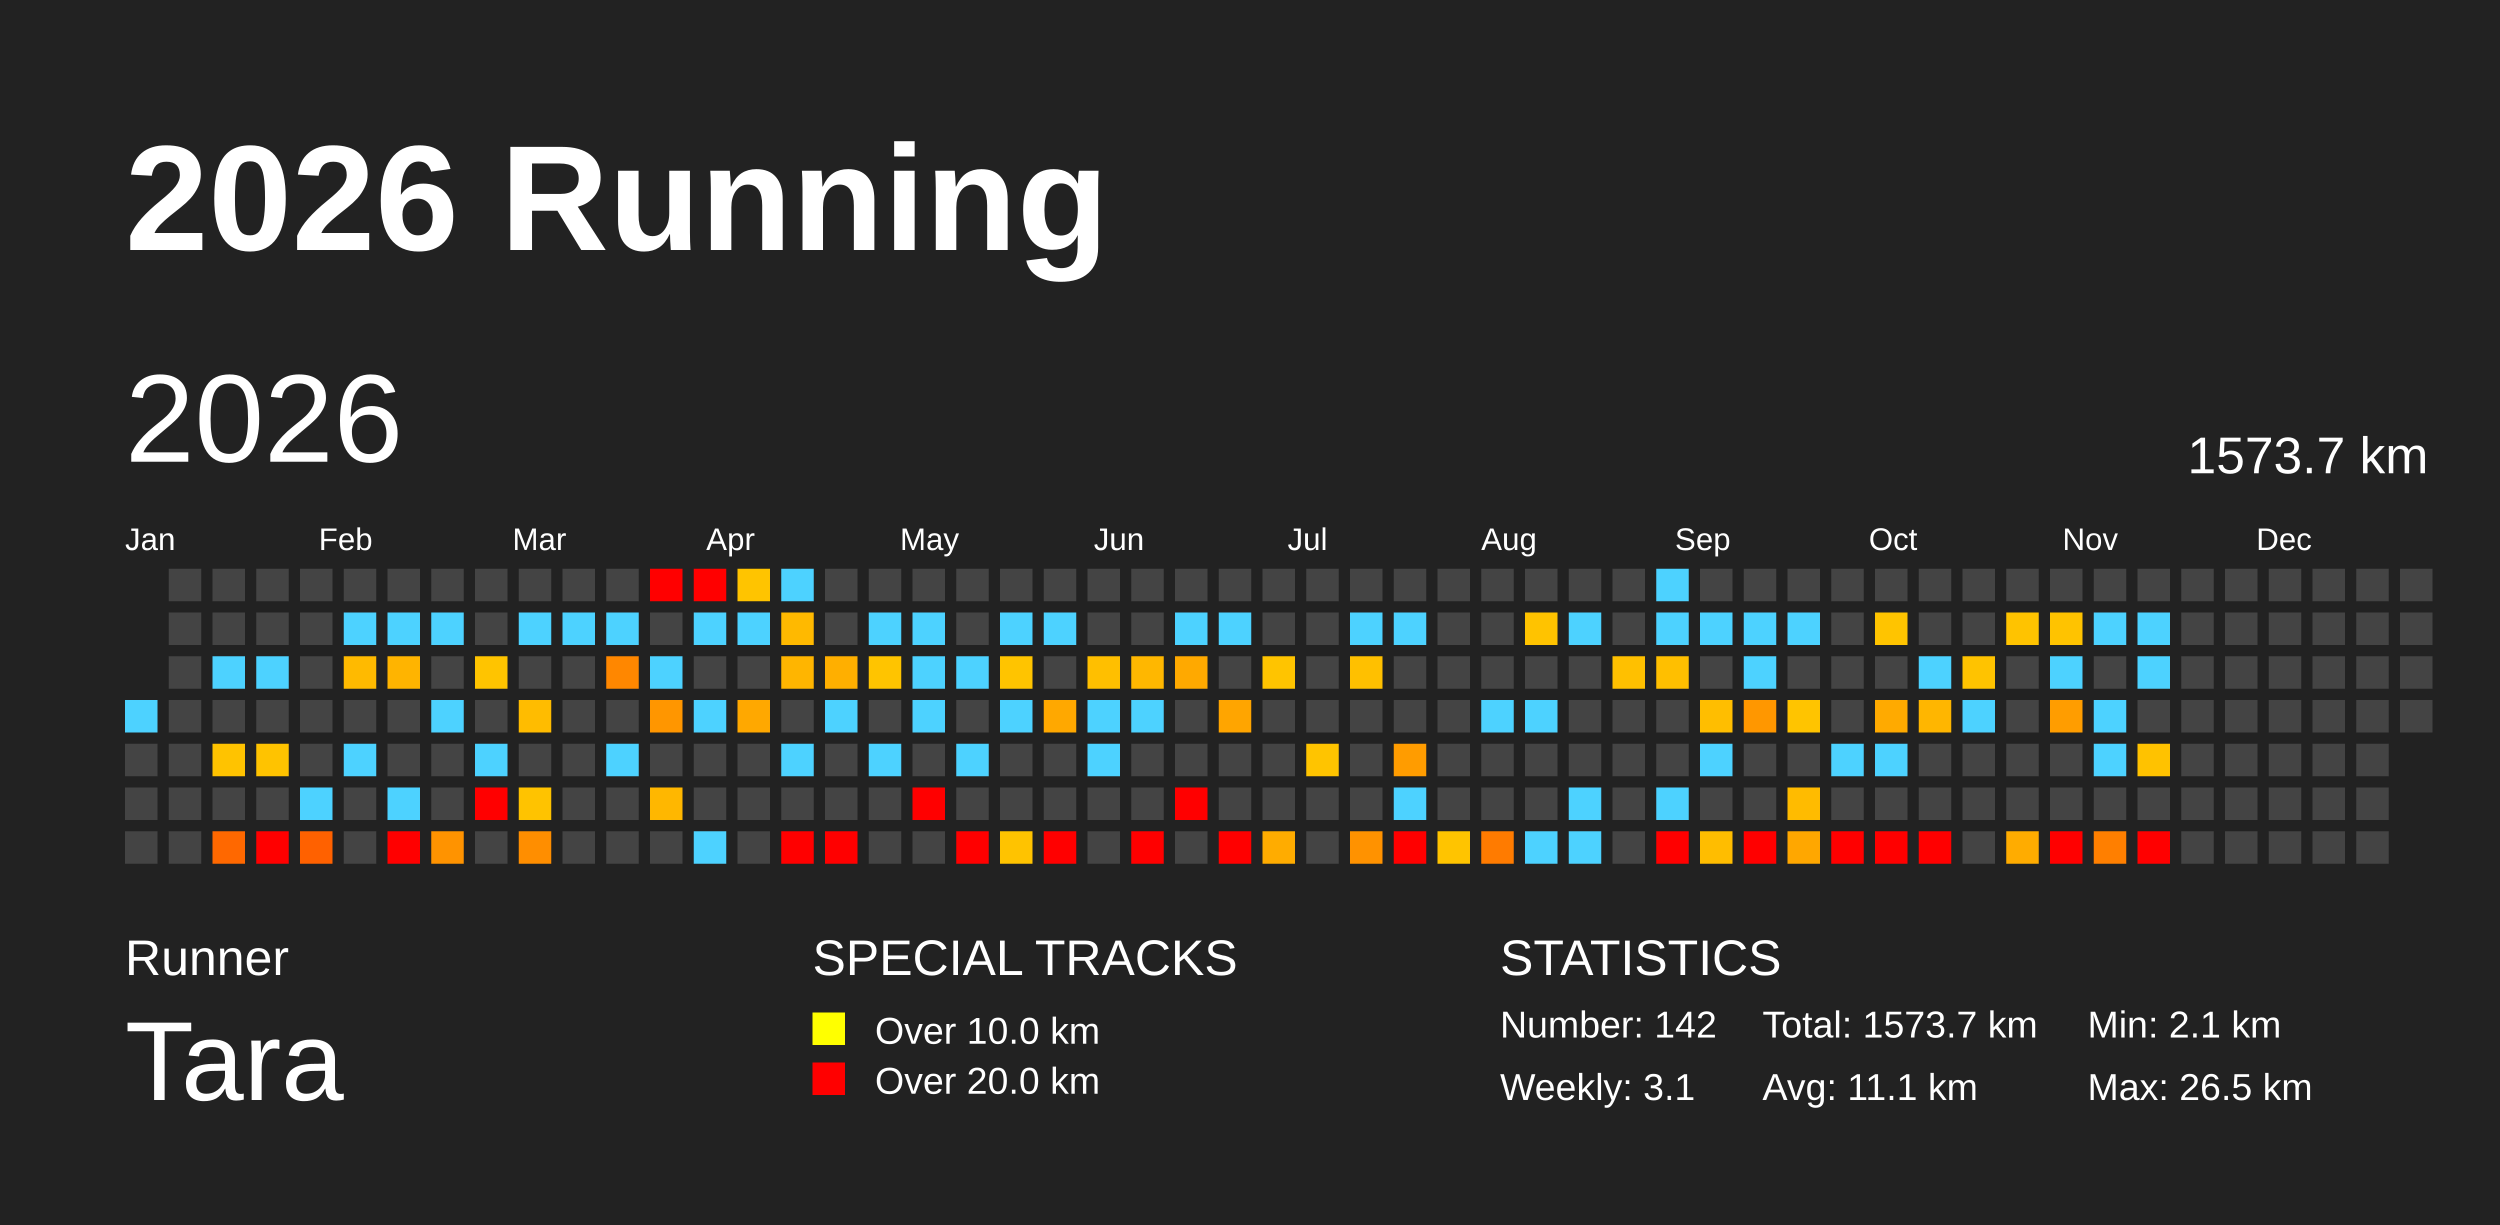
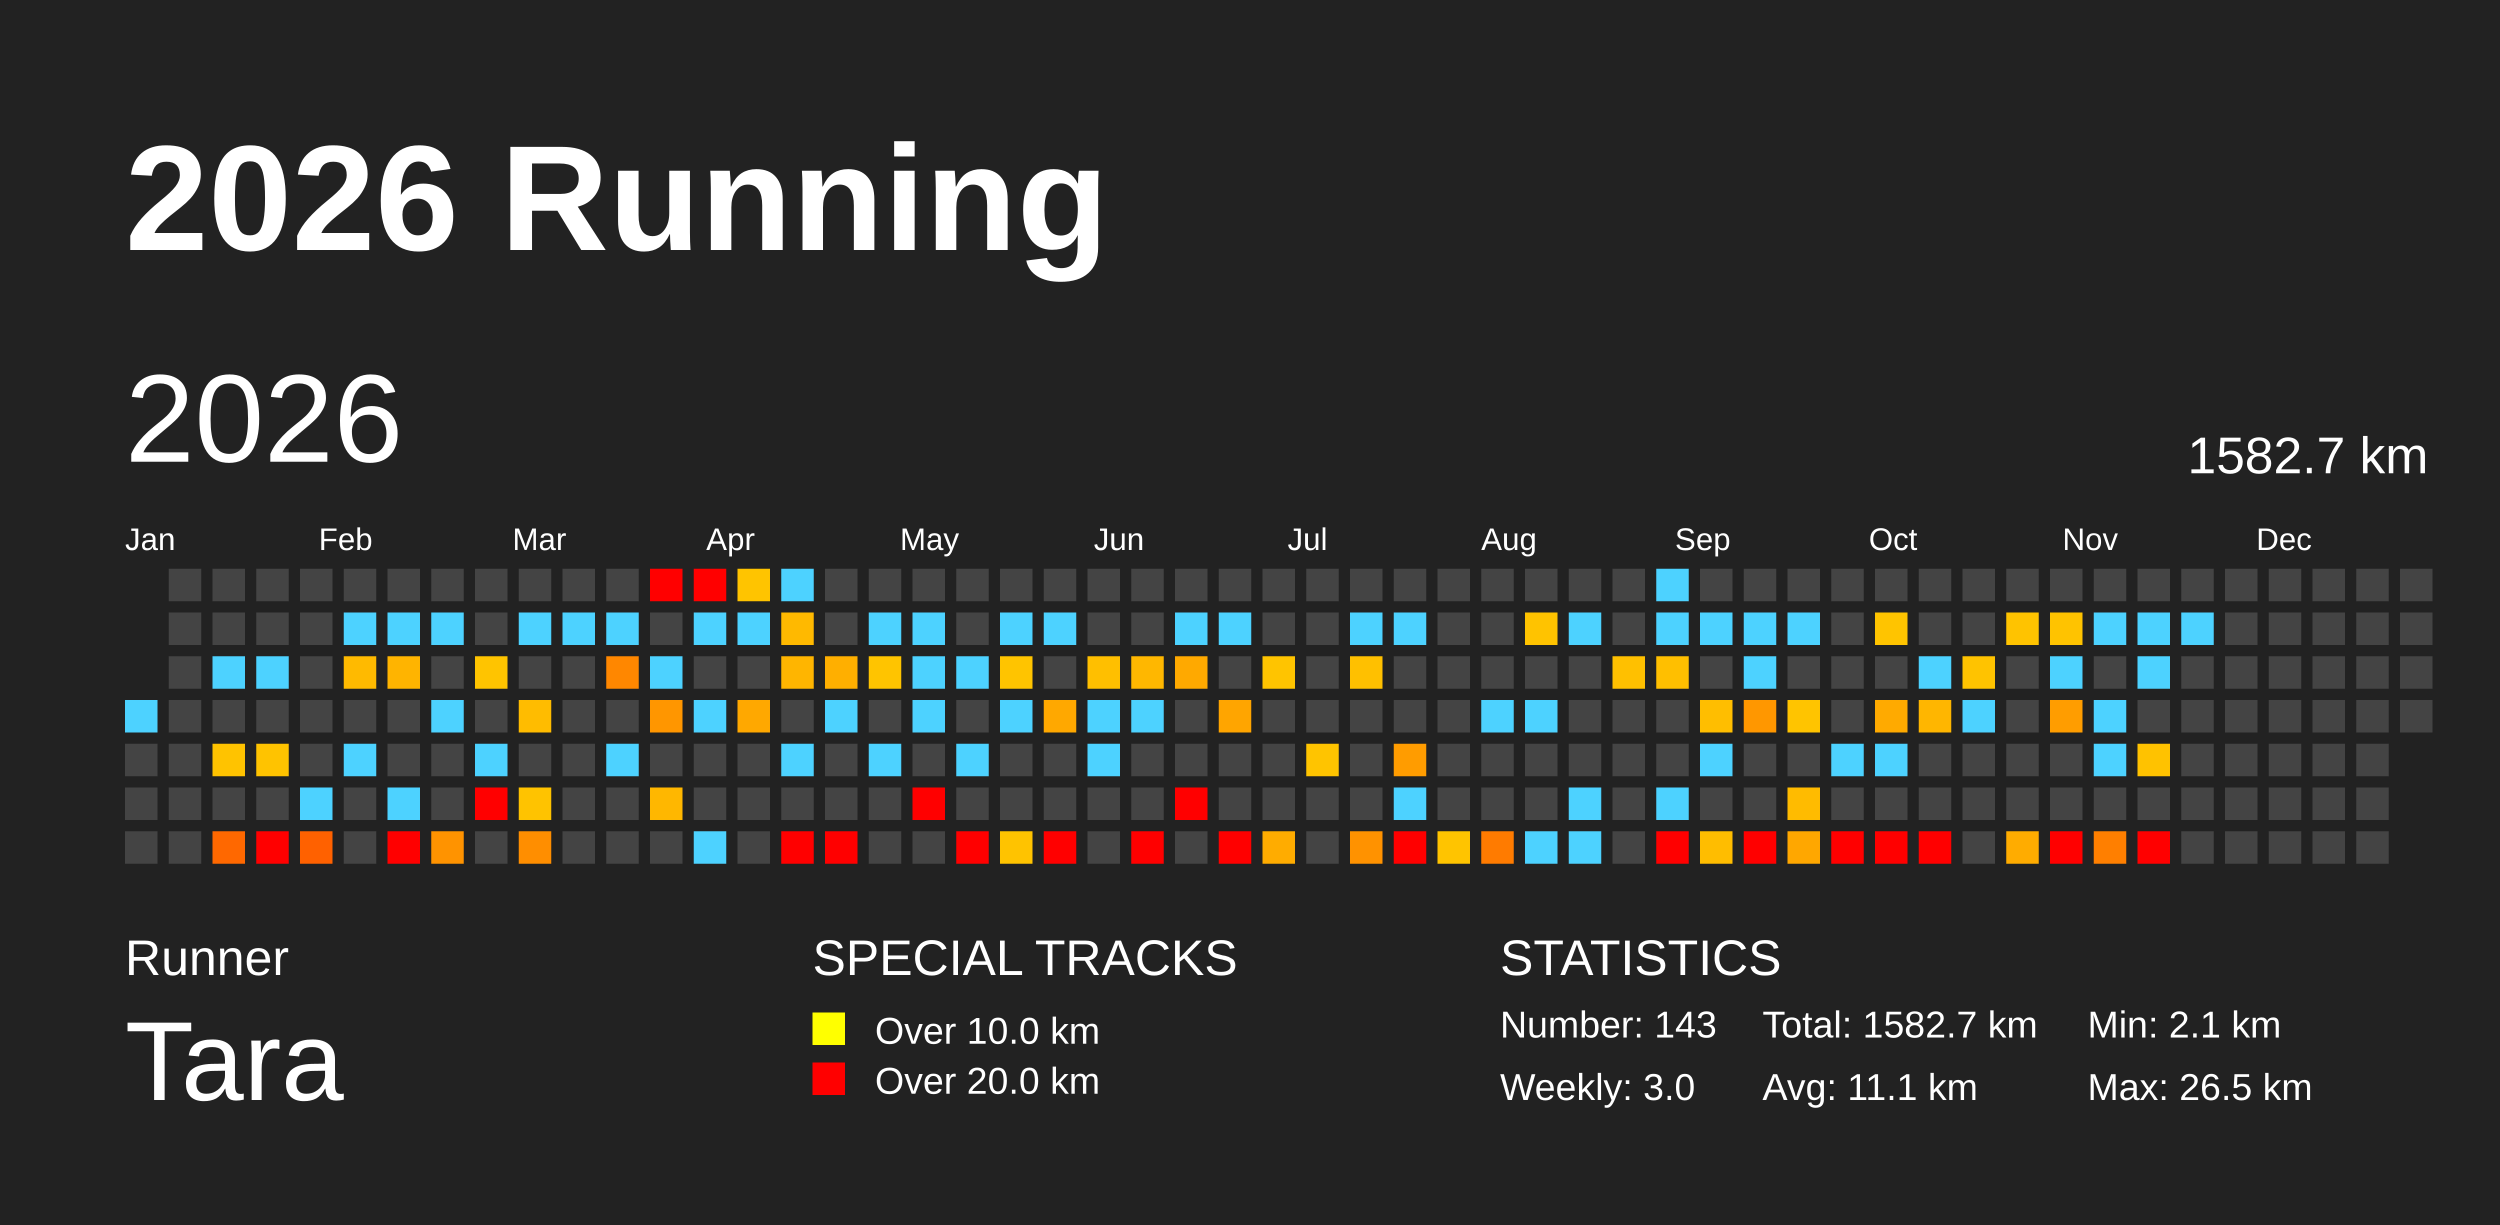
<svg xmlns="http://www.w3.org/2000/svg" baseProfile="full" height="98mm" version="1.1" viewBox="0,0,200,98" width="200mm">
  <defs>
    <pattern height="2" id="indoor-stripe" patternUnits="userSpaceOnUse" width="2">
      <line stroke="white" stroke-opacity="0.45" stroke-width="0.5" x1="0" x2="2" y1="2" y2="0" />
    </pattern>
  </defs>
  <rect fill="#222222" height="98" width="200" x="0" y="0" />
  <text fill="#FFFFFF" style="font-size:12px; font-family:Arial; font-weight:bold;" x="10" y="20">2026 Running</text>
  <text fill="#FFFFFF" style="font-size:4px; font-family:Arial" x="10" y="78">Runner</text>
  <text fill="#FFFFFF" style="font-size:9px; font-family:Arial" x="10" y="88">Tara</text>
  <text fill="#FFFFFF" style="font-size:4px; font-family:Arial" x="65" y="78">SPECIAL TRACKS</text>
  <rect fill="yellow" height="2.6" width="2.6" x="65" y="81" />
  <text fill="#FFFFFF" style="font-size:3px; font-family:Arial" x="70" y="83.5">Over 10.0 km</text>
  <rect fill="red" height="2.6" width="2.6" x="65" y="85" />
  <text fill="#FFFFFF" style="font-size:3px; font-family:Arial" x="70" y="87.5">Over 20.0 km</text>
  <text fill="#FFFFFF" style="font-size:4px; font-family:Arial" x="120" y="78">STATISTICS</text>
-   <text fill="#FFFFFF" style="font-size:3px; font-family:Arial" x="120" y="83">Number: 142</text>
-   <text fill="#FFFFFF" style="font-size:3px; font-family:Arial" x="120" y="88">Weekly: 3.1</text>
-   <text fill="#FFFFFF" style="font-size:3px; font-family:Arial" x="141" y="83">Total: 1573.7 km</text>
+   <text fill="#FFFFFF" style="font-size:3px; font-family:Arial" x="120" y="83">Number: 143</text>
+   <text fill="#FFFFFF" style="font-size:3px; font-family:Arial" x="120" y="88">Weekly: 3.0</text>
+   <text fill="#FFFFFF" style="font-size:3px; font-family:Arial" x="141" y="83">Total: 1582.7 km</text>
  <text fill="#FFFFFF" style="font-size:3px; font-family:Arial" x="141" y="88">Avg: 11.1 km</text>
  <text fill="#FFFFFF" style="font-size:3px; font-family:Arial" x="167" y="83">Min: 2.1 km</text>
  <text fill="#FFFFFF" style="font-size:3px; font-family:Arial" x="167" y="88">Max: 26.5 km</text>
  <text dominant-baseline="hanging" fill="#FFFFFF" style="font-size:10.0px; font-family:Arial;" x="10" y="30">2026</text>
-   <text dominant-baseline="hanging" fill="#FFFFFF" style="font-size:4.125px; font-family:Arial;" x="175" y="35">1573.7 km</text>
+   <text dominant-baseline="hanging" fill="#FFFFFF" style="font-size:4.125px; font-family:Arial;" x="175" y="35">1582.7 km</text>
  <text fill="#FFFFFF" style="font-size:2.5px; font-family:Arial" x="10.0" y="44">Jan</text>
  <text fill="#FFFFFF" style="font-size:2.5px; font-family:Arial" x="25.5" y="44">Feb</text>
  <text fill="#FFFFFF" style="font-size:2.5px; font-family:Arial" x="41.0" y="44">Mar</text>
  <text fill="#FFFFFF" style="font-size:2.5px; font-family:Arial" x="56.5" y="44">Apr</text>
  <text fill="#FFFFFF" style="font-size:2.5px; font-family:Arial" x="72.0" y="44">May</text>
  <text fill="#FFFFFF" style="font-size:2.5px; font-family:Arial" x="87.5" y="44">Jun</text>
  <text fill="#FFFFFF" style="font-size:2.5px; font-family:Arial" x="103.0" y="44">Jul</text>
  <text fill="#FFFFFF" style="font-size:2.5px; font-family:Arial" x="118.5" y="44">Aug</text>
  <text fill="#FFFFFF" style="font-size:2.5px; font-family:Arial" x="134.0" y="44">Sep</text>
  <text fill="#FFFFFF" style="font-size:2.5px; font-family:Arial" x="149.5" y="44">Oct</text>
  <text fill="#FFFFFF" style="font-size:2.5px; font-family:Arial" x="165.0" y="44">Nov</text>
  <text fill="#FFFFFF" style="font-size:2.5px; font-family:Arial" x="180.5" y="44">Dec</text>
  <rect fill="#4dd2ff" height="2.6" width="2.6" x="10.0" y="56.0" />
  <rect fill="#444444" height="2.6" width="2.6" x="10.0" y="59.5" />
  <rect fill="#444444" height="2.6" width="2.6" x="10.0" y="63.0" />
  <rect fill="#444444" height="2.6" width="2.6" x="10.0" y="66.5" />
  <rect fill="#444444" height="2.6" width="2.6" x="13.5" y="45.5" />
  <rect fill="#444444" height="2.6" width="2.6" x="13.5" y="49.0" />
  <rect fill="#444444" height="2.6" width="2.6" x="13.5" y="52.5" />
  <rect fill="#444444" height="2.6" width="2.6" x="13.5" y="56.0" />
  <rect fill="#444444" height="2.6" width="2.6" x="13.5" y="59.5" />
  <rect fill="#444444" height="2.6" width="2.6" x="13.5" y="63.0" />
  <rect fill="#444444" height="2.6" width="2.6" x="13.5" y="66.5" />
  <rect fill="#444444" height="2.6" width="2.6" x="17.0" y="45.5" />
  <rect fill="#444444" height="2.6" width="2.6" x="17.0" y="49.0" />
  <rect fill="#4dd2ff" height="2.6" width="2.6" x="17.0" y="52.5" />
  <rect fill="#444444" height="2.6" width="2.6" x="17.0" y="56.0" />
  <rect fill="#ffc300" height="2.6" width="2.6" x="17.0" y="59.5" />
  <rect fill="#444444" height="2.6" width="2.6" x="17.0" y="63.0" />
  <rect fill="#ff6800" height="2.6" width="2.6" x="17.0" y="66.5" />
  <rect fill="#444444" height="2.6" width="2.6" x="20.5" y="45.5" />
  <rect fill="#444444" height="2.6" width="2.6" x="20.5" y="49.0" />
  <rect fill="#4dd2ff" height="2.6" width="2.6" x="20.5" y="52.5" />
  <rect fill="#444444" height="2.6" width="2.6" x="20.5" y="56.0" />
  <rect fill="#ffc300" height="2.6" width="2.6" x="20.5" y="59.5" />
  <rect fill="#444444" height="2.6" width="2.6" x="20.5" y="63.0" />
  <rect fill="red" height="2.6" width="2.6" x="20.5" y="66.5" />
  <rect fill="#444444" height="2.6" width="2.6" x="24.0" y="45.5" />
  <rect fill="#444444" height="2.6" width="2.6" x="24.0" y="49.0" />
  <rect fill="#444444" height="2.6" width="2.6" x="24.0" y="52.5" />
  <rect fill="#444444" height="2.6" width="2.6" x="24.0" y="56.0" />
  <rect fill="#444444" height="2.6" width="2.6" x="24.0" y="59.5" />
  <rect fill="#4dd2ff" height="2.6" width="2.6" x="24.0" y="63.0" />
  <rect fill="#ff6100" height="2.6" width="2.6" x="24.0" y="66.5" />
  <rect fill="#444444" height="2.6" width="2.6" x="27.5" y="45.5" />
  <rect fill="#4dd2ff" height="2.6" width="2.6" x="27.5" y="49.0" />
  <rect fill="#ffba00" height="2.6" width="2.6" x="27.5" y="52.5" />
  <rect fill="#444444" height="2.6" width="2.6" x="27.5" y="56.0" />
  <rect fill="#4dd2ff" height="2.6" width="2.6" x="27.5" y="59.5" />
  <rect fill="#444444" height="2.6" width="2.6" x="27.5" y="63.0" />
  <rect fill="#444444" height="2.6" width="2.6" x="27.5" y="66.5" />
  <rect fill="#444444" height="2.6" width="2.6" x="31.0" y="45.5" />
  <rect fill="#4dd2ff" height="2.6" width="2.6" x="31.0" y="49.0" />
  <rect fill="#ffb400" height="2.6" width="2.6" x="31.0" y="52.5" />
  <rect fill="#444444" height="2.6" width="2.6" x="31.0" y="56.0" />
  <rect fill="#444444" height="2.6" width="2.6" x="31.0" y="59.5" />
  <rect fill="#4dd2ff" height="2.6" width="2.6" x="31.0" y="63.0" />
  <rect fill="red" height="2.6" width="2.6" x="31.0" y="66.5" />
  <rect fill="#444444" height="2.6" width="2.6" x="34.5" y="45.5" />
  <rect fill="#4dd2ff" height="2.6" width="2.6" x="34.5" y="49.0" />
  <rect fill="#444444" height="2.6" width="2.6" x="34.5" y="52.5" />
  <rect fill="#4dd2ff" height="2.6" width="2.6" x="34.5" y="56.0" />
  <rect fill="#444444" height="2.6" width="2.6" x="34.5" y="59.5" />
  <rect fill="#444444" height="2.6" width="2.6" x="34.5" y="63.0" />
  <rect fill="#ff9300" height="2.6" width="2.6" x="34.5" y="66.5" />
  <rect fill="#444444" height="2.6" width="2.6" x="38.0" y="45.5" />
  <rect fill="#444444" height="2.6" width="2.6" x="38.0" y="49.0" />
  <rect fill="#ffc400" height="2.6" width="2.6" x="38.0" y="52.5" />
  <rect fill="#444444" height="2.6" width="2.6" x="38.0" y="56.0" />
  <rect fill="#4dd2ff" height="2.6" width="2.6" x="38.0" y="59.5" />
  <rect fill="red" height="2.6" width="2.6" x="38.0" y="63.0" />
  <rect fill="#444444" height="2.6" width="2.6" x="38.0" y="66.5" />
  <rect fill="#444444" height="2.6" width="2.6" x="41.5" y="45.5" />
  <rect fill="#4dd2ff" height="2.6" width="2.6" x="41.5" y="49.0" />
  <rect fill="#444444" height="2.6" width="2.6" x="41.5" y="52.5" />
  <rect fill="#ffbc00" height="2.6" width="2.6" x="41.5" y="56.0" />
  <rect fill="#444444" height="2.6" width="2.6" x="41.5" y="59.5" />
  <rect fill="#ffc300" height="2.6" width="2.6" x="41.5" y="63.0" />
  <rect fill="#ff8e00" height="2.6" width="2.6" x="41.5" y="66.5" />
  <rect fill="#444444" height="2.6" width="2.6" x="45.0" y="45.5" />
  <rect fill="#4dd2ff" height="2.6" width="2.6" x="45.0" y="49.0" />
  <rect fill="#444444" height="2.6" width="2.6" x="45.0" y="52.5" />
  <rect fill="#444444" height="2.6" width="2.6" x="45.0" y="56.0" />
  <rect fill="#444444" height="2.6" width="2.6" x="45.0" y="59.5" />
  <rect fill="#444444" height="2.6" width="2.6" x="45.0" y="63.0" />
  <rect fill="#444444" height="2.6" width="2.6" x="45.0" y="66.5" />
  <rect fill="#444444" height="2.6" width="2.6" x="48.5" y="45.5" />
  <rect fill="#4dd2ff" height="2.6" width="2.6" x="48.5" y="49.0" />
  <rect fill="#ff8700" height="2.6" width="2.6" x="48.5" y="52.5" />
  <rect fill="#444444" height="2.6" width="2.6" x="48.5" y="56.0" />
  <rect fill="#4dd2ff" height="2.6" width="2.6" x="48.5" y="59.5" />
  <rect fill="#444444" height="2.6" width="2.6" x="48.5" y="63.0" />
  <rect fill="#444444" height="2.6" width="2.6" x="48.5" y="66.5" />
  <rect fill="red" height="2.6" width="2.6" x="52.0" y="45.5" />
  <rect fill="#444444" height="2.6" width="2.6" x="52.0" y="49.0" />
  <rect fill="#4dd2ff" height="2.6" width="2.6" x="52.0" y="52.5" />
  <rect fill="#ff9600" height="2.6" width="2.6" x="52.0" y="56.0" />
  <rect fill="#444444" height="2.6" width="2.6" x="52.0" y="59.5" />
  <rect fill="#ffb700" height="2.6" width="2.6" x="52.0" y="63.0" />
  <rect fill="#444444" height="2.6" width="2.6" x="52.0" y="66.5" />
  <rect fill="red" height="2.6" width="2.6" x="55.5" y="45.5" />
  <rect fill="#4dd2ff" height="2.6" width="2.6" x="55.5" y="49.0" />
  <rect fill="#444444" height="2.6" width="2.6" x="55.5" y="52.5" />
  <rect fill="#4dd2ff" height="2.6" width="2.6" x="55.5" y="56.0" />
  <rect fill="#444444" height="2.6" width="2.6" x="55.5" y="59.5" />
  <rect fill="#444444" height="2.6" width="2.6" x="55.5" y="63.0" />
  <rect fill="#4dd2ff" height="2.6" width="2.6" x="55.5" y="66.5" />
  <rect fill="#ffc400" height="2.6" width="2.6" x="59.0" y="45.5" />
  <rect fill="#4dd2ff" height="2.6" width="2.6" x="59.0" y="49.0" />
  <rect fill="#444444" height="2.6" width="2.6" x="59.0" y="52.5" />
  <rect fill="#ffa800" height="2.6" width="2.6" x="59.0" y="56.0" />
  <rect fill="#444444" height="2.6" width="2.6" x="59.0" y="59.5" />
  <rect fill="#444444" height="2.6" width="2.6" x="59.0" y="63.0" />
  <rect fill="#444444" height="2.6" width="2.6" x="59.0" y="66.5" />
  <rect fill="#4dd2ff" height="2.6" width="2.6" x="62.5" y="45.5" />
  <rect fill="#ffb900" height="2.6" width="2.6" x="62.5" y="49.0" />
  <rect fill="#ffb500" height="2.6" width="2.6" x="62.5" y="52.5" />
  <rect fill="#444444" height="2.6" width="2.6" x="62.5" y="56.0" />
  <rect fill="#4dd2ff" height="2.6" width="2.6" x="62.5" y="59.5" />
  <rect fill="#444444" height="2.6" width="2.6" x="62.5" y="63.0" />
  <rect fill="red" height="2.6" width="2.6" x="62.5" y="66.5" />
  <rect fill="#444444" height="2.6" width="2.6" x="66.0" y="45.5" />
  <rect fill="#444444" height="2.6" width="2.6" x="66.0" y="49.0" />
  <rect fill="#ffaf00" height="2.6" width="2.6" x="66.0" y="52.5" />
  <rect fill="#4dd2ff" height="2.6" width="2.6" x="66.0" y="56.0" />
  <rect fill="#444444" height="2.6" width="2.6" x="66.0" y="59.5" />
  <rect fill="#444444" height="2.6" width="2.6" x="66.0" y="63.0" />
  <rect fill="red" height="2.6" width="2.6" x="66.0" y="66.5" />
  <rect fill="#444444" height="2.6" width="2.6" x="69.5" y="45.5" />
  <rect fill="#4dd2ff" height="2.6" width="2.6" x="69.5" y="49.0" />
  <rect fill="#ffc400" height="2.6" width="2.6" x="69.5" y="52.5" />
  <rect fill="#444444" height="2.6" width="2.6" x="69.5" y="56.0" />
  <rect fill="#4dd2ff" height="2.6" width="2.6" x="69.5" y="59.5" />
  <rect fill="#444444" height="2.6" width="2.6" x="69.5" y="63.0" />
  <rect fill="#444444" height="2.6" width="2.6" x="69.5" y="66.5" />
  <rect fill="#444444" height="2.6" width="2.6" x="73.0" y="45.5" />
  <rect fill="#4dd2ff" height="2.6" width="2.6" x="73.0" y="49.0" />
  <rect fill="#4dd2ff" height="2.6" width="2.6" x="73.0" y="52.5" />
  <rect fill="#4dd2ff" height="2.6" width="2.6" x="73.0" y="56.0" />
  <rect fill="#444444" height="2.6" width="2.6" x="73.0" y="59.5" />
  <rect fill="red" height="2.6" width="2.6" x="73.0" y="63.0" />
  <rect fill="#444444" height="2.6" width="2.6" x="73.0" y="66.5" />
  <rect fill="#444444" height="2.6" width="2.6" x="76.5" y="45.5" />
  <rect fill="#444444" height="2.6" width="2.6" x="76.5" y="49.0" />
  <rect fill="#4dd2ff" height="2.6" width="2.6" x="76.5" y="52.5" />
  <rect fill="#444444" height="2.6" width="2.6" x="76.5" y="56.0" />
  <rect fill="#4dd2ff" height="2.6" width="2.6" x="76.5" y="59.5" />
  <rect fill="#444444" height="2.6" width="2.6" x="76.5" y="63.0" />
  <rect fill="red" height="2.6" width="2.6" x="76.5" y="66.5" />
  <rect fill="#444444" height="2.6" width="2.6" x="80.0" y="45.5" />
  <rect fill="#4dd2ff" height="2.6" width="2.6" x="80.0" y="49.0" />
  <rect fill="#ffc400" height="2.6" width="2.6" x="80.0" y="52.5" />
  <rect fill="#4dd2ff" height="2.6" width="2.6" x="80.0" y="56.0" />
  <rect fill="#444444" height="2.6" width="2.6" x="80.0" y="59.5" />
  <rect fill="#444444" height="2.6" width="2.6" x="80.0" y="63.0" />
  <rect fill="#ffc300" height="2.6" width="2.6" x="80.0" y="66.5" />
  <rect fill="#444444" height="2.6" width="2.6" x="83.5" y="45.5" />
  <rect fill="#4dd2ff" height="2.6" width="2.6" x="83.5" y="49.0" />
  <rect fill="#444444" height="2.6" width="2.6" x="83.5" y="52.5" />
  <rect fill="#ffa800" height="2.6" width="2.6" x="83.5" y="56.0" />
  <rect fill="#444444" height="2.6" width="2.6" x="83.5" y="59.5" />
  <rect fill="#444444" height="2.6" width="2.6" x="83.5" y="63.0" />
  <rect fill="red" height="2.6" width="2.6" x="83.5" y="66.5" />
  <rect fill="#444444" height="2.6" width="2.6" x="87.0" y="45.5" />
  <rect fill="#444444" height="2.6" width="2.6" x="87.0" y="49.0" />
  <rect fill="#ffbf00" height="2.6" width="2.6" x="87.0" y="52.5" />
  <rect fill="#4dd2ff" height="2.6" width="2.6" x="87.0" y="56.0" />
  <rect fill="#4dd2ff" height="2.6" width="2.6" x="87.0" y="59.5" />
  <rect fill="#444444" height="2.6" width="2.6" x="87.0" y="63.0" />
  <rect fill="#444444" height="2.6" width="2.6" x="87.0" y="66.5" />
  <rect fill="#444444" height="2.6" width="2.6" x="90.5" y="45.5" />
  <rect fill="#444444" height="2.6" width="2.6" x="90.5" y="49.0" />
  <rect fill="#ffb700" height="2.6" width="2.6" x="90.5" y="52.5" />
  <rect fill="#4dd2ff" height="2.6" width="2.6" x="90.5" y="56.0" />
  <rect fill="#444444" height="2.6" width="2.6" x="90.5" y="59.5" />
  <rect fill="#444444" height="2.6" width="2.6" x="90.5" y="63.0" />
  <rect fill="red" height="2.6" width="2.6" x="90.5" y="66.5" />
  <rect fill="#444444" height="2.6" width="2.6" x="94.0" y="45.5" />
  <rect fill="#4dd2ff" height="2.6" width="2.6" x="94.0" y="49.0" />
  <rect fill="#ffa900" height="2.6" width="2.6" x="94.0" y="52.5" />
  <rect fill="#444444" height="2.6" width="2.6" x="94.0" y="56.0" />
  <rect fill="#444444" height="2.6" width="2.6" x="94.0" y="59.5" />
  <rect fill="red" height="2.6" width="2.6" x="94.0" y="63.0" />
  <rect fill="#444444" height="2.6" width="2.6" x="94.0" y="66.5" />
  <rect fill="#444444" height="2.6" width="2.6" x="97.5" y="45.5" />
  <rect fill="#4dd2ff" height="2.6" width="2.6" x="97.5" y="49.0" />
  <rect fill="#444444" height="2.6" width="2.6" x="97.5" y="52.5" />
  <rect fill="#ffa500" height="2.6" width="2.6" x="97.5" y="56.0" />
  <rect fill="#444444" height="2.6" width="2.6" x="97.5" y="59.5" />
  <rect fill="#444444" height="2.6" width="2.6" x="97.5" y="63.0" />
  <rect fill="red" height="2.6" width="2.6" x="97.5" y="66.5" />
  <rect fill="#444444" height="2.6" width="2.6" x="101.0" y="45.5" />
  <rect fill="#444444" height="2.6" width="2.6" x="101.0" y="49.0" />
  <rect fill="#ffc400" height="2.6" width="2.6" x="101.0" y="52.5" />
  <rect fill="#444444" height="2.6" width="2.6" x="101.0" y="56.0" />
  <rect fill="#444444" height="2.6" width="2.6" x="101.0" y="59.5" />
  <rect fill="#444444" height="2.6" width="2.6" x="101.0" y="63.0" />
  <rect fill="#ffac00" height="2.6" width="2.6" x="101.0" y="66.5" />
  <rect fill="#444444" height="2.6" width="2.6" x="104.5" y="45.5" />
  <rect fill="#444444" height="2.6" width="2.6" x="104.5" y="49.0" />
  <rect fill="#444444" height="2.6" width="2.6" x="104.5" y="52.5" />
  <rect fill="#444444" height="2.6" width="2.6" x="104.5" y="56.0" />
  <rect fill="#ffc400" height="2.6" width="2.6" x="104.5" y="59.5" />
  <rect fill="#444444" height="2.6" width="2.6" x="104.5" y="63.0" />
  <rect fill="#444444" height="2.6" width="2.6" x="104.5" y="66.5" />
  <rect fill="#444444" height="2.6" width="2.6" x="108.0" y="45.5" />
  <rect fill="#4dd2ff" height="2.6" width="2.6" x="108.0" y="49.0" />
  <rect fill="#ffc000" height="2.6" width="2.6" x="108.0" y="52.5" />
  <rect fill="#444444" height="2.6" width="2.6" x="108.0" y="56.0" />
  <rect fill="#444444" height="2.6" width="2.6" x="108.0" y="59.5" />
  <rect fill="#444444" height="2.6" width="2.6" x="108.0" y="63.0" />
  <rect fill="#ff9200" height="2.6" width="2.6" x="108.0" y="66.5" />
  <rect fill="#444444" height="2.6" width="2.6" x="111.5" y="45.5" />
  <rect fill="#4dd2ff" height="2.6" width="2.6" x="111.5" y="49.0" />
  <rect fill="#444444" height="2.6" width="2.6" x="111.5" y="52.5" />
  <rect fill="#444444" height="2.6" width="2.6" x="111.5" y="56.0" />
  <rect fill="#ff9c00" height="2.6" width="2.6" x="111.5" y="59.5" />
  <rect fill="#4dd2ff" height="2.6" width="2.6" x="111.5" y="63.0" />
  <rect fill="red" height="2.6" width="2.6" x="111.5" y="66.5" />
  <rect fill="#444444" height="2.6" width="2.6" x="115.0" y="45.5" />
  <rect fill="#444444" height="2.6" width="2.6" x="115.0" y="49.0" />
  <rect fill="#444444" height="2.6" width="2.6" x="115.0" y="52.5" />
  <rect fill="#444444" height="2.6" width="2.6" x="115.0" y="56.0" />
  <rect fill="#444444" height="2.6" width="2.6" x="115.0" y="59.5" />
  <rect fill="#444444" height="2.6" width="2.6" x="115.0" y="63.0" />
  <rect fill="#ffc400" height="2.6" width="2.6" x="115.0" y="66.5" />
  <rect fill="#444444" height="2.6" width="2.6" x="118.5" y="45.5" />
  <rect fill="#444444" height="2.6" width="2.6" x="118.5" y="49.0" />
  <rect fill="#444444" height="2.6" width="2.6" x="118.5" y="52.5" />
  <rect fill="#4dd2ff" height="2.6" width="2.6" x="118.5" y="56.0" />
  <rect fill="#444444" height="2.6" width="2.6" x="118.5" y="59.5" />
  <rect fill="#444444" height="2.6" width="2.6" x="118.5" y="63.0" />
  <rect fill="#ff7b00" height="2.6" width="2.6" x="118.5" y="66.5" />
  <rect fill="#444444" height="2.6" width="2.6" x="122.0" y="45.5" />
  <rect fill="#ffc300" height="2.6" width="2.6" x="122.0" y="49.0" />
  <rect fill="#444444" height="2.6" width="2.6" x="122.0" y="52.5" />
  <rect fill="#4dd2ff" height="2.6" width="2.6" x="122.0" y="56.0" />
  <rect fill="#444444" height="2.6" width="2.6" x="122.0" y="59.5" />
  <rect fill="#444444" height="2.6" width="2.6" x="122.0" y="63.0" />
  <rect fill="#4dd2ff" height="2.6" width="2.6" x="122.0" y="66.5" />
  <rect fill="#444444" height="2.6" width="2.6" x="125.5" y="45.5" />
  <rect fill="#4dd2ff" height="2.6" width="2.6" x="125.5" y="49.0" />
  <rect fill="#444444" height="2.6" width="2.6" x="125.5" y="52.5" />
  <rect fill="#444444" height="2.6" width="2.6" x="125.5" y="56.0" />
  <rect fill="#444444" height="2.6" width="2.6" x="125.5" y="59.5" />
  <rect fill="#4dd2ff" height="2.6" width="2.6" x="125.5" y="63.0" />
  <rect fill="#4dd2ff" height="2.6" width="2.6" x="125.5" y="66.5" />
  <rect fill="#444444" height="2.6" width="2.6" x="129.0" y="45.5" />
  <rect fill="#444444" height="2.6" width="2.6" x="129.0" y="49.0" />
  <rect fill="#ffc000" height="2.6" width="2.6" x="129.0" y="52.5" />
  <rect fill="#444444" height="2.6" width="2.6" x="129.0" y="56.0" />
  <rect fill="#444444" height="2.6" width="2.6" x="129.0" y="59.5" />
  <rect fill="#444444" height="2.6" width="2.6" x="129.0" y="63.0" />
  <rect fill="#444444" height="2.6" width="2.6" x="129.0" y="66.5" />
  <rect fill="#4dd2ff" height="2.6" width="2.6" x="132.5" y="45.5" />
  <rect fill="#4dd2ff" height="2.6" width="2.6" x="132.5" y="49.0" />
  <rect fill="#ffbf00" height="2.6" width="2.6" x="132.5" y="52.5" />
  <rect fill="#444444" height="2.6" width="2.6" x="132.5" y="56.0" />
  <rect fill="#444444" height="2.6" width="2.6" x="132.5" y="59.5" />
  <rect fill="#4dd2ff" height="2.6" width="2.6" x="132.5" y="63.0" />
  <rect fill="red" height="2.6" width="2.6" x="132.5" y="66.5" />
  <rect fill="#444444" height="2.6" width="2.6" x="136.0" y="45.5" />
  <rect fill="#4dd2ff" height="2.6" width="2.6" x="136.0" y="49.0" />
  <rect fill="#444444" height="2.6" width="2.6" x="136.0" y="52.5" />
  <rect fill="#ffbe00" height="2.6" width="2.6" x="136.0" y="56.0" />
  <rect fill="#4dd2ff" height="2.6" width="2.6" x="136.0" y="59.5" />
  <rect fill="#444444" height="2.6" width="2.6" x="136.0" y="63.0" />
  <rect fill="#ffbd00" height="2.6" width="2.6" x="136.0" y="66.5" />
  <rect fill="#444444" height="2.6" width="2.6" x="139.5" y="45.5" />
  <rect fill="#4dd2ff" height="2.6" width="2.6" x="139.5" y="49.0" />
  <rect fill="#4dd2ff" height="2.6" width="2.6" x="139.5" y="52.5" />
  <rect fill="#ff9700" height="2.6" width="2.6" x="139.5" y="56.0" />
  <rect fill="#444444" height="2.6" width="2.6" x="139.5" y="59.5" />
  <rect fill="#444444" height="2.6" width="2.6" x="139.5" y="63.0" />
  <rect fill="red" height="2.6" width="2.6" x="139.5" y="66.5" />
  <rect fill="#444444" height="2.6" width="2.6" x="143.0" y="45.5" />
  <rect fill="#4dd2ff" height="2.6" width="2.6" x="143.0" y="49.0" />
  <rect fill="#444444" height="2.6" width="2.6" x="143.0" y="52.5" />
  <rect fill="#ffc400" height="2.6" width="2.6" x="143.0" y="56.0" />
  <rect fill="#444444" height="2.6" width="2.6" x="143.0" y="59.5" />
  <rect fill="#ffbb00" height="2.6" width="2.6" x="143.0" y="63.0" />
  <rect fill="#ffa700" height="2.6" width="2.6" x="143.0" y="66.5" />
  <rect fill="#444444" height="2.6" width="2.6" x="146.5" y="45.5" />
  <rect fill="#444444" height="2.6" width="2.6" x="146.5" y="49.0" />
  <rect fill="#444444" height="2.6" width="2.6" x="146.5" y="52.5" />
  <rect fill="#444444" height="2.6" width="2.6" x="146.5" y="56.0" />
  <rect fill="#4dd2ff" height="2.6" width="2.6" x="146.5" y="59.5" />
  <rect fill="#444444" height="2.6" width="2.6" x="146.5" y="63.0" />
  <rect fill="red" height="2.6" width="2.6" x="146.5" y="66.5" />
  <rect fill="#444444" height="2.6" width="2.6" x="150.0" y="45.5" />
  <rect fill="#ffc400" height="2.6" width="2.6" x="150.0" y="49.0" />
  <rect fill="#444444" height="2.6" width="2.6" x="150.0" y="52.5" />
  <rect fill="#ffaa00" height="2.6" width="2.6" x="150.0" y="56.0" />
  <rect fill="#4dd2ff" height="2.6" width="2.6" x="150.0" y="59.5" />
  <rect fill="#444444" height="2.6" width="2.6" x="150.0" y="63.0" />
  <rect fill="red" height="2.6" width="2.6" x="150.0" y="66.5" />
  <rect fill="#444444" height="2.6" width="2.6" x="153.5" y="45.5" />
  <rect fill="#444444" height="2.6" width="2.6" x="153.5" y="49.0" />
  <rect fill="#4dd2ff" height="2.6" width="2.6" x="153.5" y="52.5" />
  <rect fill="#ffb600" height="2.6" width="2.6" x="153.5" y="56.0" />
  <rect fill="#444444" height="2.6" width="2.6" x="153.5" y="59.5" />
  <rect fill="#444444" height="2.6" width="2.6" x="153.5" y="63.0" />
  <rect fill="red" height="2.6" width="2.6" x="153.5" y="66.5" />
  <rect fill="#444444" height="2.6" width="2.6" x="157.0" y="45.5" />
  <rect fill="#444444" height="2.6" width="2.6" x="157.0" y="49.0" />
  <rect fill="#ffc300" height="2.6" width="2.6" x="157.0" y="52.5" />
  <rect fill="#4dd2ff" height="2.6" width="2.6" x="157.0" y="56.0" />
  <rect fill="#444444" height="2.6" width="2.6" x="157.0" y="59.5" />
  <rect fill="#444444" height="2.6" width="2.6" x="157.0" y="63.0" />
  <rect fill="#444444" height="2.6" width="2.6" x="157.0" y="66.5" />
  <rect fill="#444444" height="2.6" width="2.6" x="160.5" y="45.5" />
  <rect fill="#ffc300" height="2.6" width="2.6" x="160.5" y="49.0" />
  <rect fill="#444444" height="2.6" width="2.6" x="160.5" y="52.5" />
  <rect fill="#444444" height="2.6" width="2.6" x="160.5" y="56.0" />
  <rect fill="#444444" height="2.6" width="2.6" x="160.5" y="59.5" />
  <rect fill="#444444" height="2.6" width="2.6" x="160.5" y="63.0" />
  <rect fill="#ffac00" height="2.6" width="2.6" x="160.5" y="66.5" />
  <rect fill="#444444" height="2.6" width="2.6" x="164.0" y="45.5" />
  <rect fill="#ffc300" height="2.6" width="2.6" x="164.0" y="49.0" />
  <rect fill="#4dd2ff" height="2.6" width="2.6" x="164.0" y="52.5" />
  <rect fill="#ff9d00" height="2.6" width="2.6" x="164.0" y="56.0" />
  <rect fill="#444444" height="2.6" width="2.6" x="164.0" y="59.5" />
  <rect fill="#444444" height="2.6" width="2.6" x="164.0" y="63.0" />
  <rect fill="red" height="2.6" width="2.6" x="164.0" y="66.5" />
  <rect fill="#444444" height="2.6" width="2.6" x="167.5" y="45.5" />
  <rect fill="#4dd2ff" height="2.6" width="2.6" x="167.5" y="49.0" />
  <rect fill="#444444" height="2.6" width="2.6" x="167.5" y="52.5" />
  <rect fill="#4dd2ff" height="2.6" width="2.6" x="167.5" y="56.0" />
  <rect fill="#4dd2ff" height="2.6" width="2.6" x="167.5" y="59.5" />
  <rect fill="#444444" height="2.6" width="2.6" x="167.5" y="63.0" />
  <rect fill="#ff7f00" height="2.6" width="2.6" x="167.5" y="66.5" />
  <rect fill="#444444" height="2.6" width="2.6" x="171.0" y="45.5" />
  <rect fill="#4dd2ff" height="2.6" width="2.6" x="171.0" y="49.0" />
  <rect fill="#4dd2ff" height="2.6" width="2.6" x="171.0" y="52.5" />
  <rect fill="#444444" height="2.6" width="2.6" x="171.0" y="56.0" />
  <rect fill="#ffc200" height="2.6" width="2.6" x="171.0" y="59.5" />
  <rect fill="#444444" height="2.6" width="2.6" x="171.0" y="63.0" />
  <rect fill="red" height="2.6" width="2.6" x="171.0" y="66.5" />
  <rect fill="#444444" height="2.6" width="2.6" x="174.5" y="45.5" />
-   <rect fill="#444444" height="2.6" width="2.6" x="174.5" y="49.0" />
+   <rect fill="#4dd2ff" height="2.6" width="2.6" x="174.5" y="49.0" />
  <rect fill="#444444" height="2.6" width="2.6" x="174.5" y="52.5" />
  <rect fill="#444444" height="2.6" width="2.6" x="174.5" y="56.0" />
  <rect fill="#444444" height="2.6" width="2.6" x="174.5" y="59.5" />
  <rect fill="#444444" height="2.6" width="2.6" x="174.5" y="63.0" />
  <rect fill="#444444" height="2.6" width="2.6" x="174.5" y="66.5" />
  <rect fill="#444444" height="2.6" width="2.6" x="178.0" y="45.5" />
  <rect fill="#444444" height="2.6" width="2.6" x="178.0" y="49.0" />
  <rect fill="#444444" height="2.6" width="2.6" x="178.0" y="52.5" />
  <rect fill="#444444" height="2.6" width="2.6" x="178.0" y="56.0" />
  <rect fill="#444444" height="2.6" width="2.6" x="178.0" y="59.5" />
  <rect fill="#444444" height="2.6" width="2.6" x="178.0" y="63.0" />
  <rect fill="#444444" height="2.6" width="2.6" x="178.0" y="66.5" />
  <rect fill="#444444" height="2.6" width="2.6" x="181.5" y="45.5" />
  <rect fill="#444444" height="2.6" width="2.6" x="181.5" y="49.0" />
  <rect fill="#444444" height="2.6" width="2.6" x="181.5" y="52.5" />
  <rect fill="#444444" height="2.6" width="2.6" x="181.5" y="56.0" />
  <rect fill="#444444" height="2.6" width="2.6" x="181.5" y="59.5" />
  <rect fill="#444444" height="2.6" width="2.6" x="181.5" y="63.0" />
  <rect fill="#444444" height="2.6" width="2.6" x="181.5" y="66.5" />
  <rect fill="#444444" height="2.6" width="2.6" x="185.0" y="45.5" />
  <rect fill="#444444" height="2.6" width="2.6" x="185.0" y="49.0" />
  <rect fill="#444444" height="2.6" width="2.6" x="185.0" y="52.5" />
  <rect fill="#444444" height="2.6" width="2.6" x="185.0" y="56.0" />
  <rect fill="#444444" height="2.6" width="2.6" x="185.0" y="59.5" />
  <rect fill="#444444" height="2.6" width="2.6" x="185.0" y="63.0" />
  <rect fill="#444444" height="2.6" width="2.6" x="185.0" y="66.5" />
  <rect fill="#444444" height="2.6" width="2.6" x="188.5" y="45.5" />
  <rect fill="#444444" height="2.6" width="2.6" x="188.5" y="49.0" />
  <rect fill="#444444" height="2.6" width="2.6" x="188.5" y="52.5" />
  <rect fill="#444444" height="2.6" width="2.6" x="188.5" y="56.0" />
  <rect fill="#444444" height="2.6" width="2.6" x="188.5" y="59.5" />
  <rect fill="#444444" height="2.6" width="2.6" x="188.5" y="63.0" />
  <rect fill="#444444" height="2.6" width="2.6" x="188.5" y="66.5" />
  <rect fill="#444444" height="2.6" width="2.6" x="192.0" y="45.5" />
  <rect fill="#444444" height="2.6" width="2.6" x="192.0" y="49.0" />
  <rect fill="#444444" height="2.6" width="2.6" x="192.0" y="52.5" />
  <rect fill="#444444" height="2.6" width="2.6" x="192.0" y="56.0" />
</svg>
